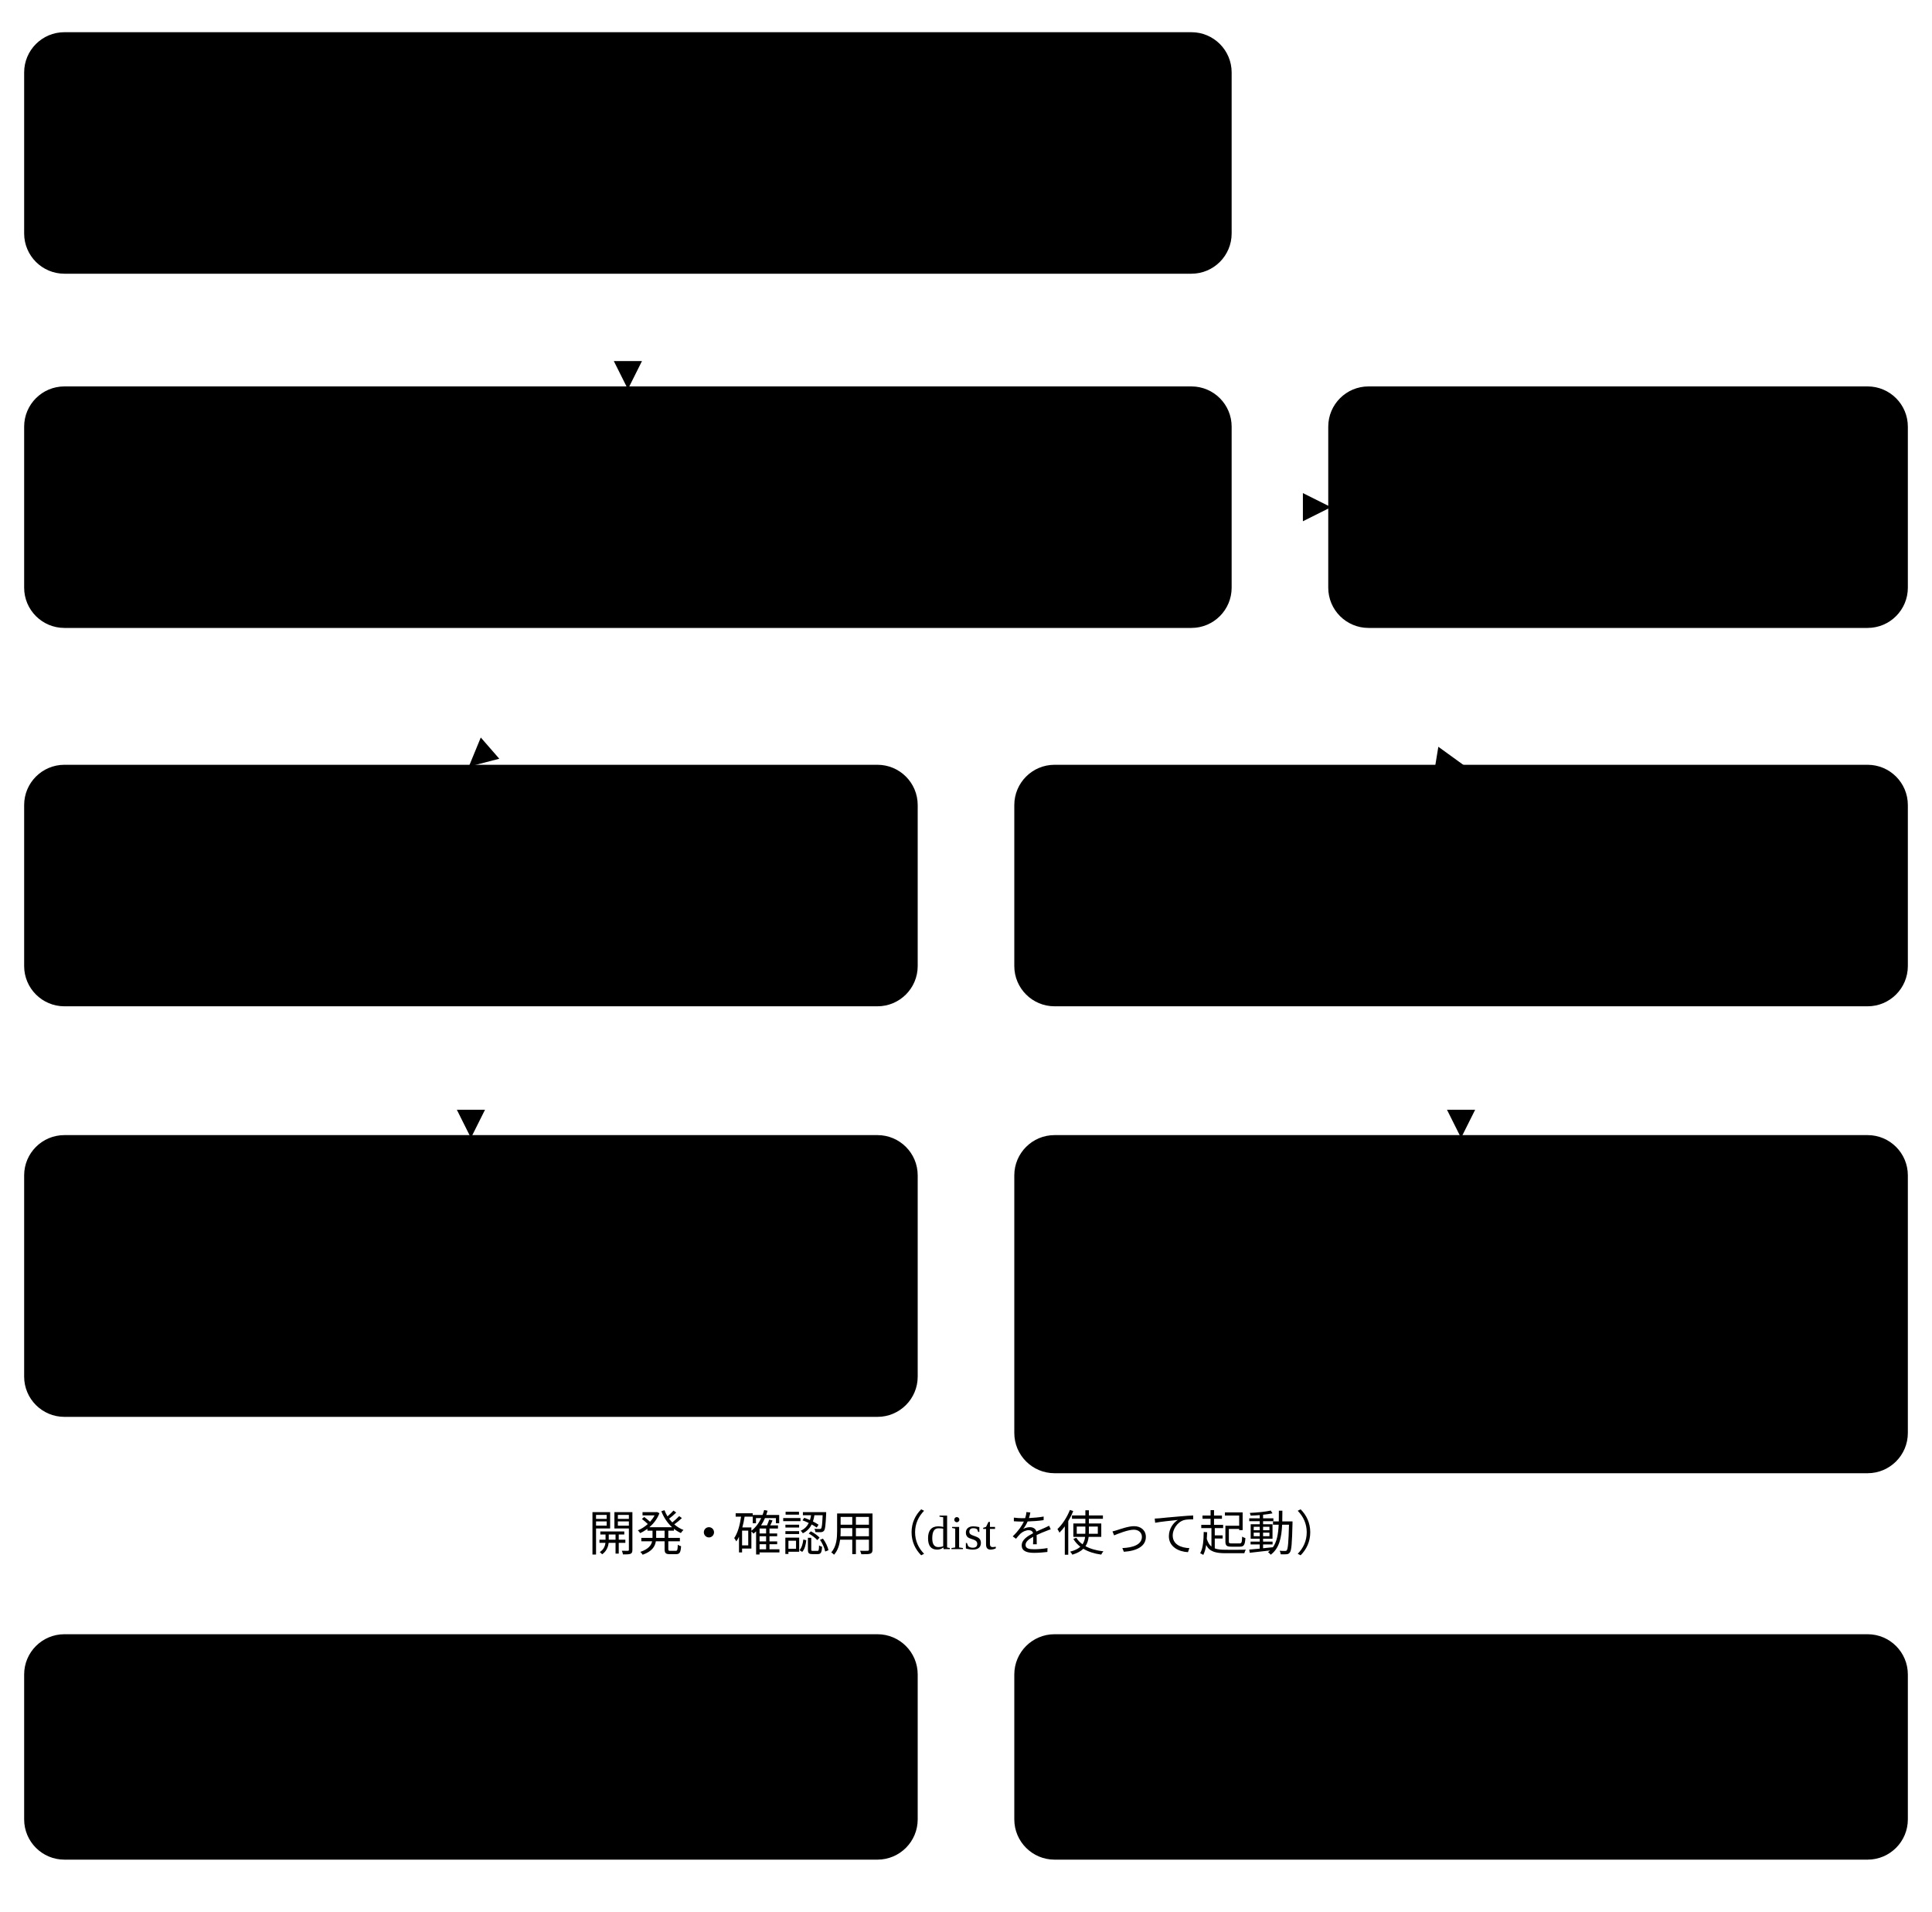
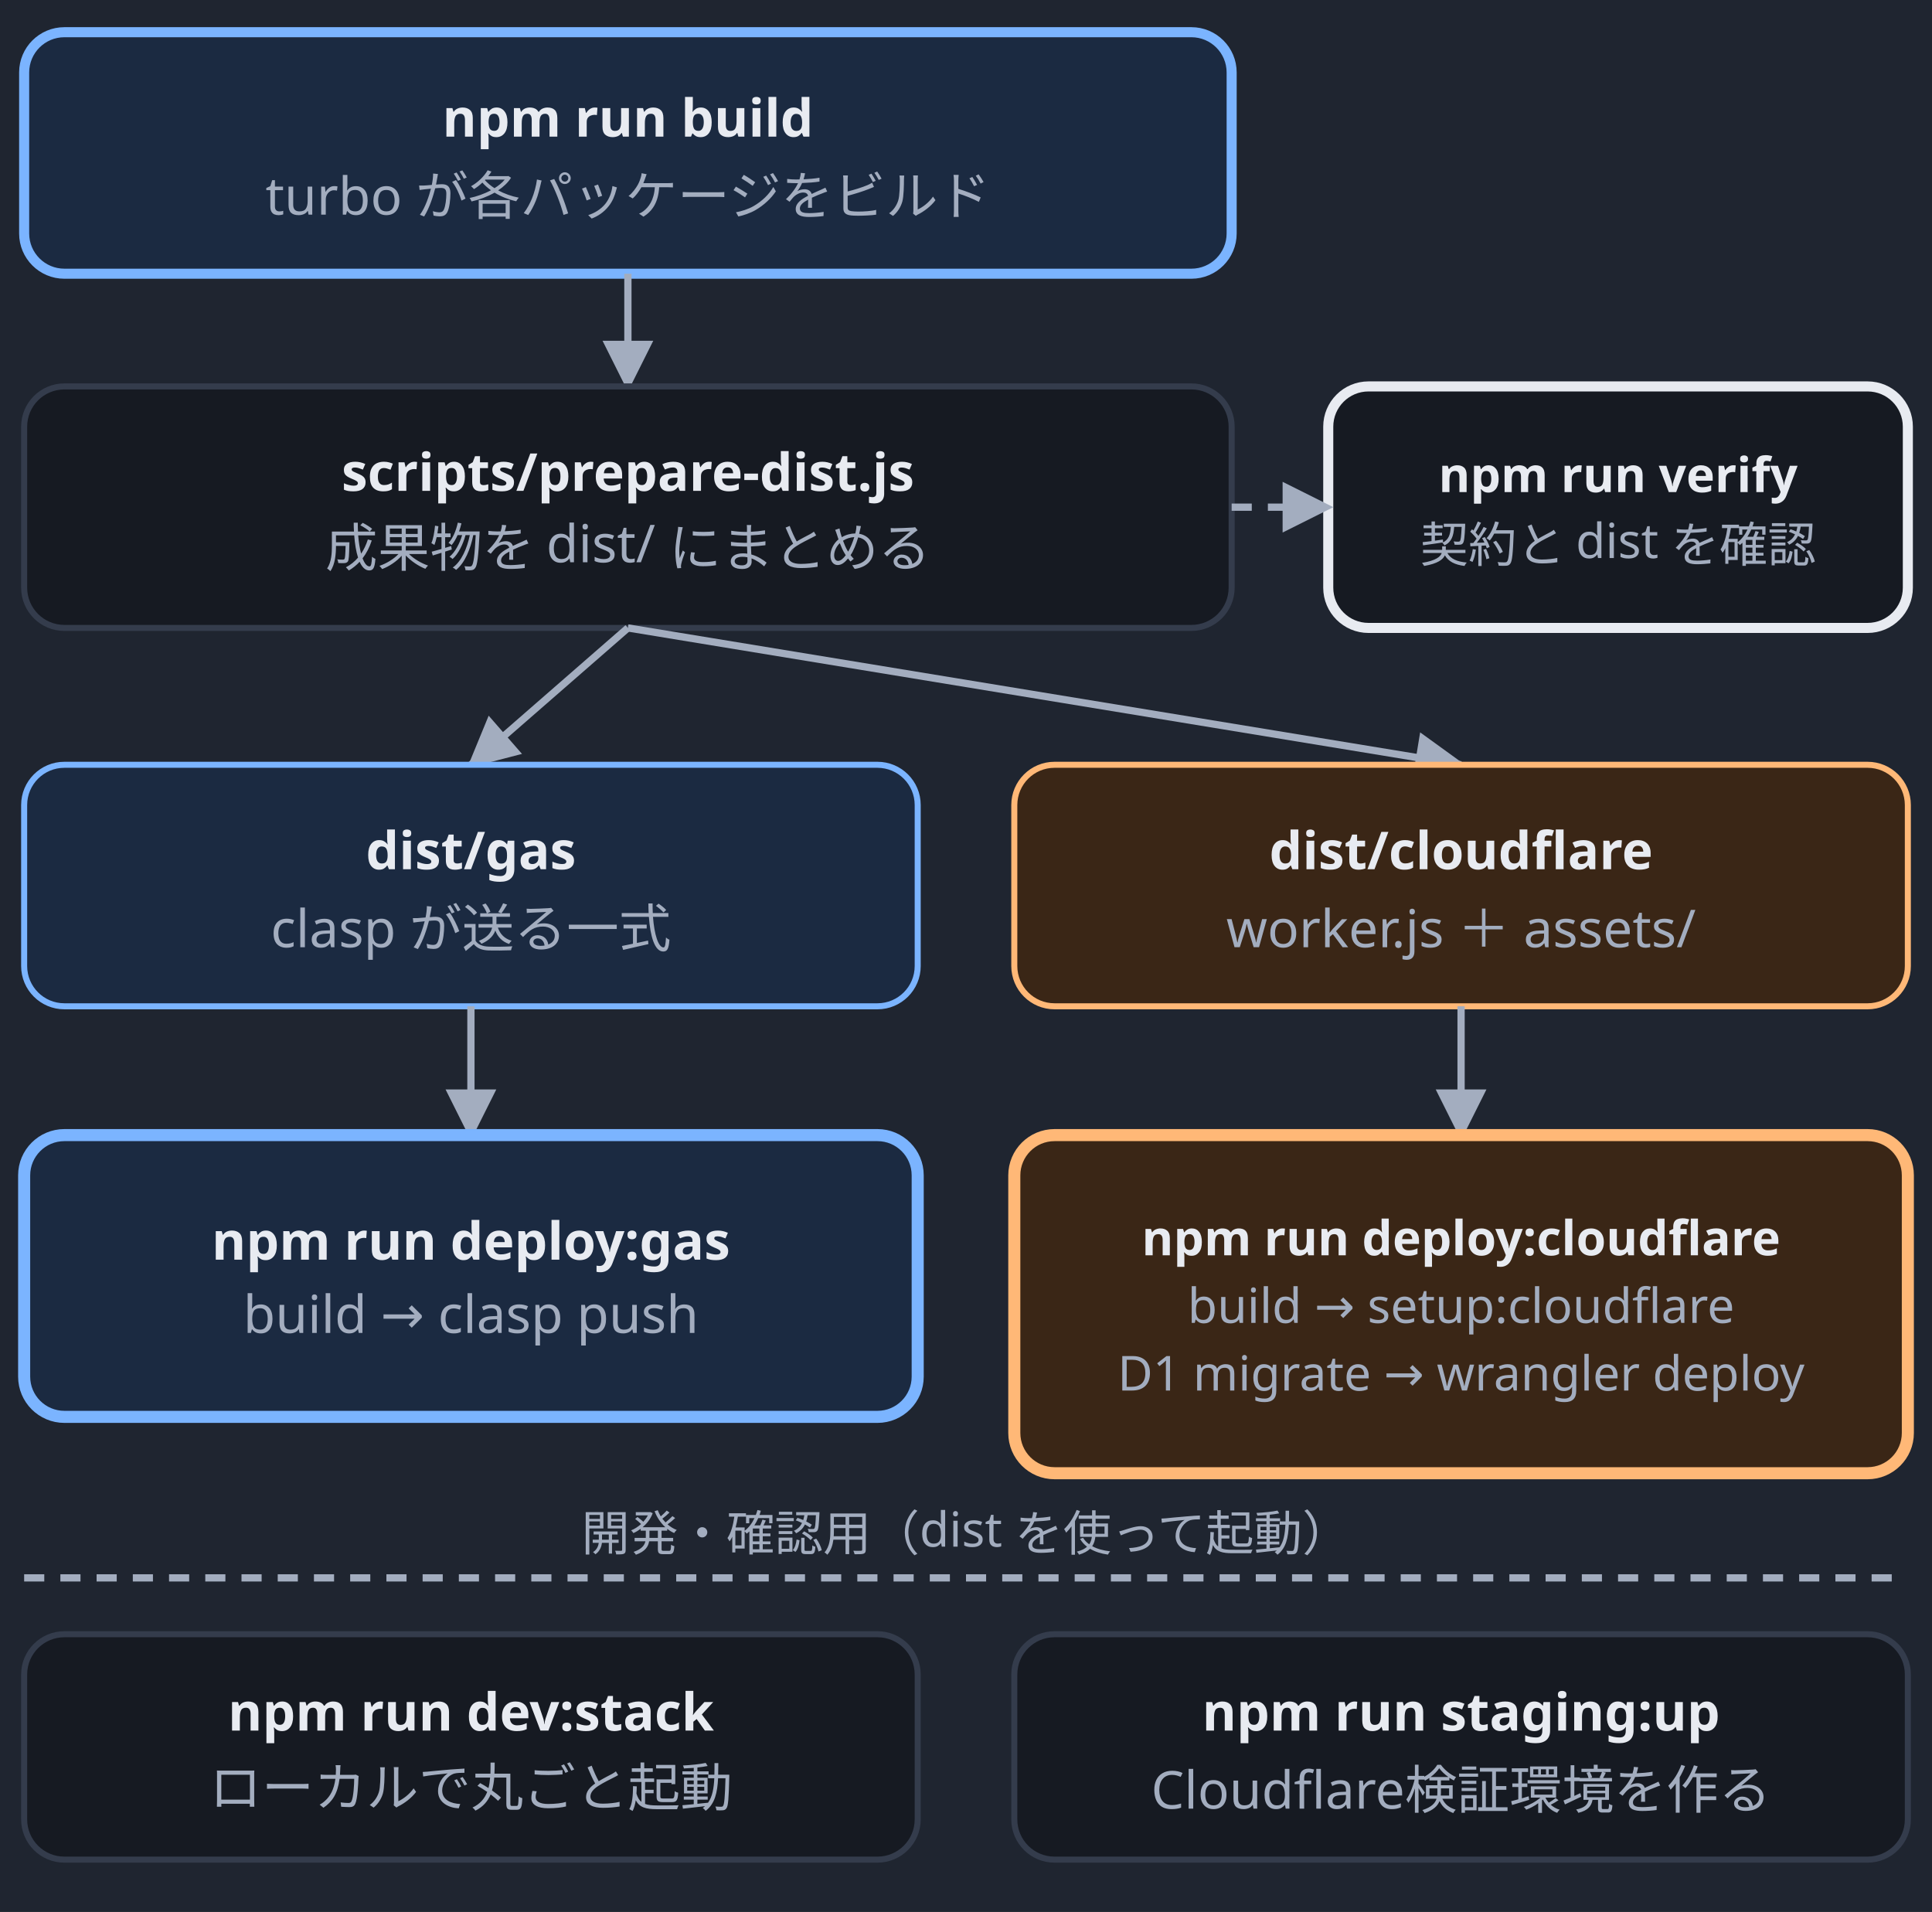
<svg xmlns="http://www.w3.org/2000/svg" viewBox="0 0 480 475" role="img" aria-label="ビルドからデプロイまで">
+   <style>
+ .bgr{fill:#1f2530}
+ .bx{fill:#161a22;stroke:#343c4c;stroke-width:1.5}
+ .bx.app{stroke:#7bb4ff;stroke-width:2.5;fill:#1b2a41}
+ .bx.gas{stroke:#7bb4ff;fill:#1b2a41}
+ .bx.cf{stroke:#ffb877;fill:#3a2616}
+ .bx.srv{stroke-width:3;stroke-dasharray:none}
+ .bx.ver{stroke:#e8ebf1;stroke-width:2.5}
+ .bx.lab{fill:#1f2530}
+ .nf{fill:none}
+ .fr{fill:none;stroke:#343c4c;stroke-width:1.5;stroke-dasharray:6 4}
+ .ln{fill:none;stroke:#a3adbf;stroke-width:1.8}.ln.ds{stroke-dasharray:5 4}
+ .ahp{fill:#a3adbf}
+ .tx{fill:#e8ebf1}.tx.b{font-weight:700}.tm{fill:#a3adbf}
+ .nm{fill:#7bb4ff}.nt{fill:#0b1220;font-weight:700}
+ text{font-family:"Hiragino Sans","Noto Sans JP","Yu Gothic",Meiryo,sans-serif}
+ </style>
+   <rect class="bgr" x="0" y="0" width="480" height="475" />
  <defs>
    <marker id="ah9" viewBox="0 0 10 10" refX="9" refY="5" markerWidth="7" markerHeight="7" orient="auto-start-reverse">
      <path d="M0,0 L10,5 L0,10 z" class="ahp" />
    </marker>
  </defs>
  <rect x="6" y="8" width="300" height="60" rx="10" class="bx app" />
  <text x="156" y="28.9" text-anchor="middle" dominant-baseline="central" class="tx b" font-size="13">npm run build</text>
  <text x="156" y="47.1" text-anchor="middle" dominant-baseline="central" class="tm" font-size="13">turbo が各パッケージをビルド</text>
  <path d="M156,68 L156,96" class="ln" marker-end="url(#ah9)" />
  <rect x="6" y="96" width="300" height="60" rx="10" class="bx" />
  <text x="156" y="116.9" text-anchor="middle" dominant-baseline="central" class="tx b" font-size="13">scripts/prepare-dist.js</text>
  <text x="156" y="135.1" text-anchor="middle" dominant-baseline="central" class="tm" font-size="13">成果物を dist/ にまとめる</text>
  <rect x="330" y="96" width="144" height="60" rx="10" class="bx ver" />
  <text x="402" y="117.6" text-anchor="middle" dominant-baseline="central" class="tx b" font-size="12">npm run verify</text>
  <text x="402" y="134.4" text-anchor="middle" dominant-baseline="central" class="tm" font-size="12">契約と dist を確認</text>
  <path d="M306,126 L330,126" class="ln ds" marker-end="url(#ah9)" />
  <path d="M156,156 L117,190" class="ln" marker-end="url(#ah9)" />
  <path d="M156,156 L363,190" class="ln" marker-end="url(#ah9)" />
  <rect x="6" y="190" width="222" height="60" rx="10" class="bx gas" />
  <text x="117" y="210.9" text-anchor="middle" dominant-baseline="central" class="tx b" font-size="13">dist/gas</text>
  <text x="117" y="229.1" text-anchor="middle" dominant-baseline="central" class="tm" font-size="13">clasp が送る一式</text>
  <rect x="252" y="190" width="222" height="60" rx="10" class="bx cf" />
  <text x="363" y="210.9" text-anchor="middle" dominant-baseline="central" class="tx b" font-size="13">dist/cloudflare</text>
  <text x="363" y="229.1" text-anchor="middle" dominant-baseline="central" class="tm" font-size="13">worker.js ＋ assets/</text>
  <path d="M117,250 L117,282" class="ln" marker-end="url(#ah9)" />
  <path d="M363,250 L363,282" class="ln" marker-end="url(#ah9)" />
  <rect x="6" y="282" width="222" height="70" rx="10" class="bx srv gas" />
  <text x="117" y="307.9" text-anchor="middle" dominant-baseline="central" class="tx b" font-size="13">npm run deploy:gas</text>
  <text x="117" y="326.1" text-anchor="middle" dominant-baseline="central" class="tm" font-size="13">build → clasp push</text>
  <rect x="252" y="282" width="222" height="84" rx="10" class="bx srv cf" />
  <text x="363" y="307.2" text-anchor="middle" dominant-baseline="central" class="tx b" font-size="12">npm run deploy:cloudflare</text>
  <text x="363" y="324.0" text-anchor="middle" dominant-baseline="central" class="tm" font-size="12">build → setup:cloudflare</text>
  <text x="363" y="340.8" text-anchor="middle" dominant-baseline="central" class="tm" font-size="12">D1 migrate → wrangler deploy</text>
  <path d="M6,392 L474,392" class="ln ds" />
  <text x="240" y="380" text-anchor="middle" dominant-baseline="central" class="tm" font-size="12">開発・確認用（dist を使って起動）</text>
  <rect x="6" y="406" width="222" height="56" rx="10" class="bx" />
  <text x="117" y="424.9" text-anchor="middle" dominant-baseline="central" class="tx b" font-size="13">npm run dev:stack</text>
  <text x="117" y="443.1" text-anchor="middle" dominant-baseline="central" class="tm" font-size="13">ローカルで丸ごと起動</text>
  <rect x="252" y="406" width="222" height="56" rx="10" class="bx" />
  <text x="363" y="424.9" text-anchor="middle" dominant-baseline="central" class="tx b" font-size="13">npm run staging:up</text>
  <text x="363" y="443.1" text-anchor="middle" dominant-baseline="central" class="tm" font-size="13">Cloudflare検証環境を作る</text>
</svg>
